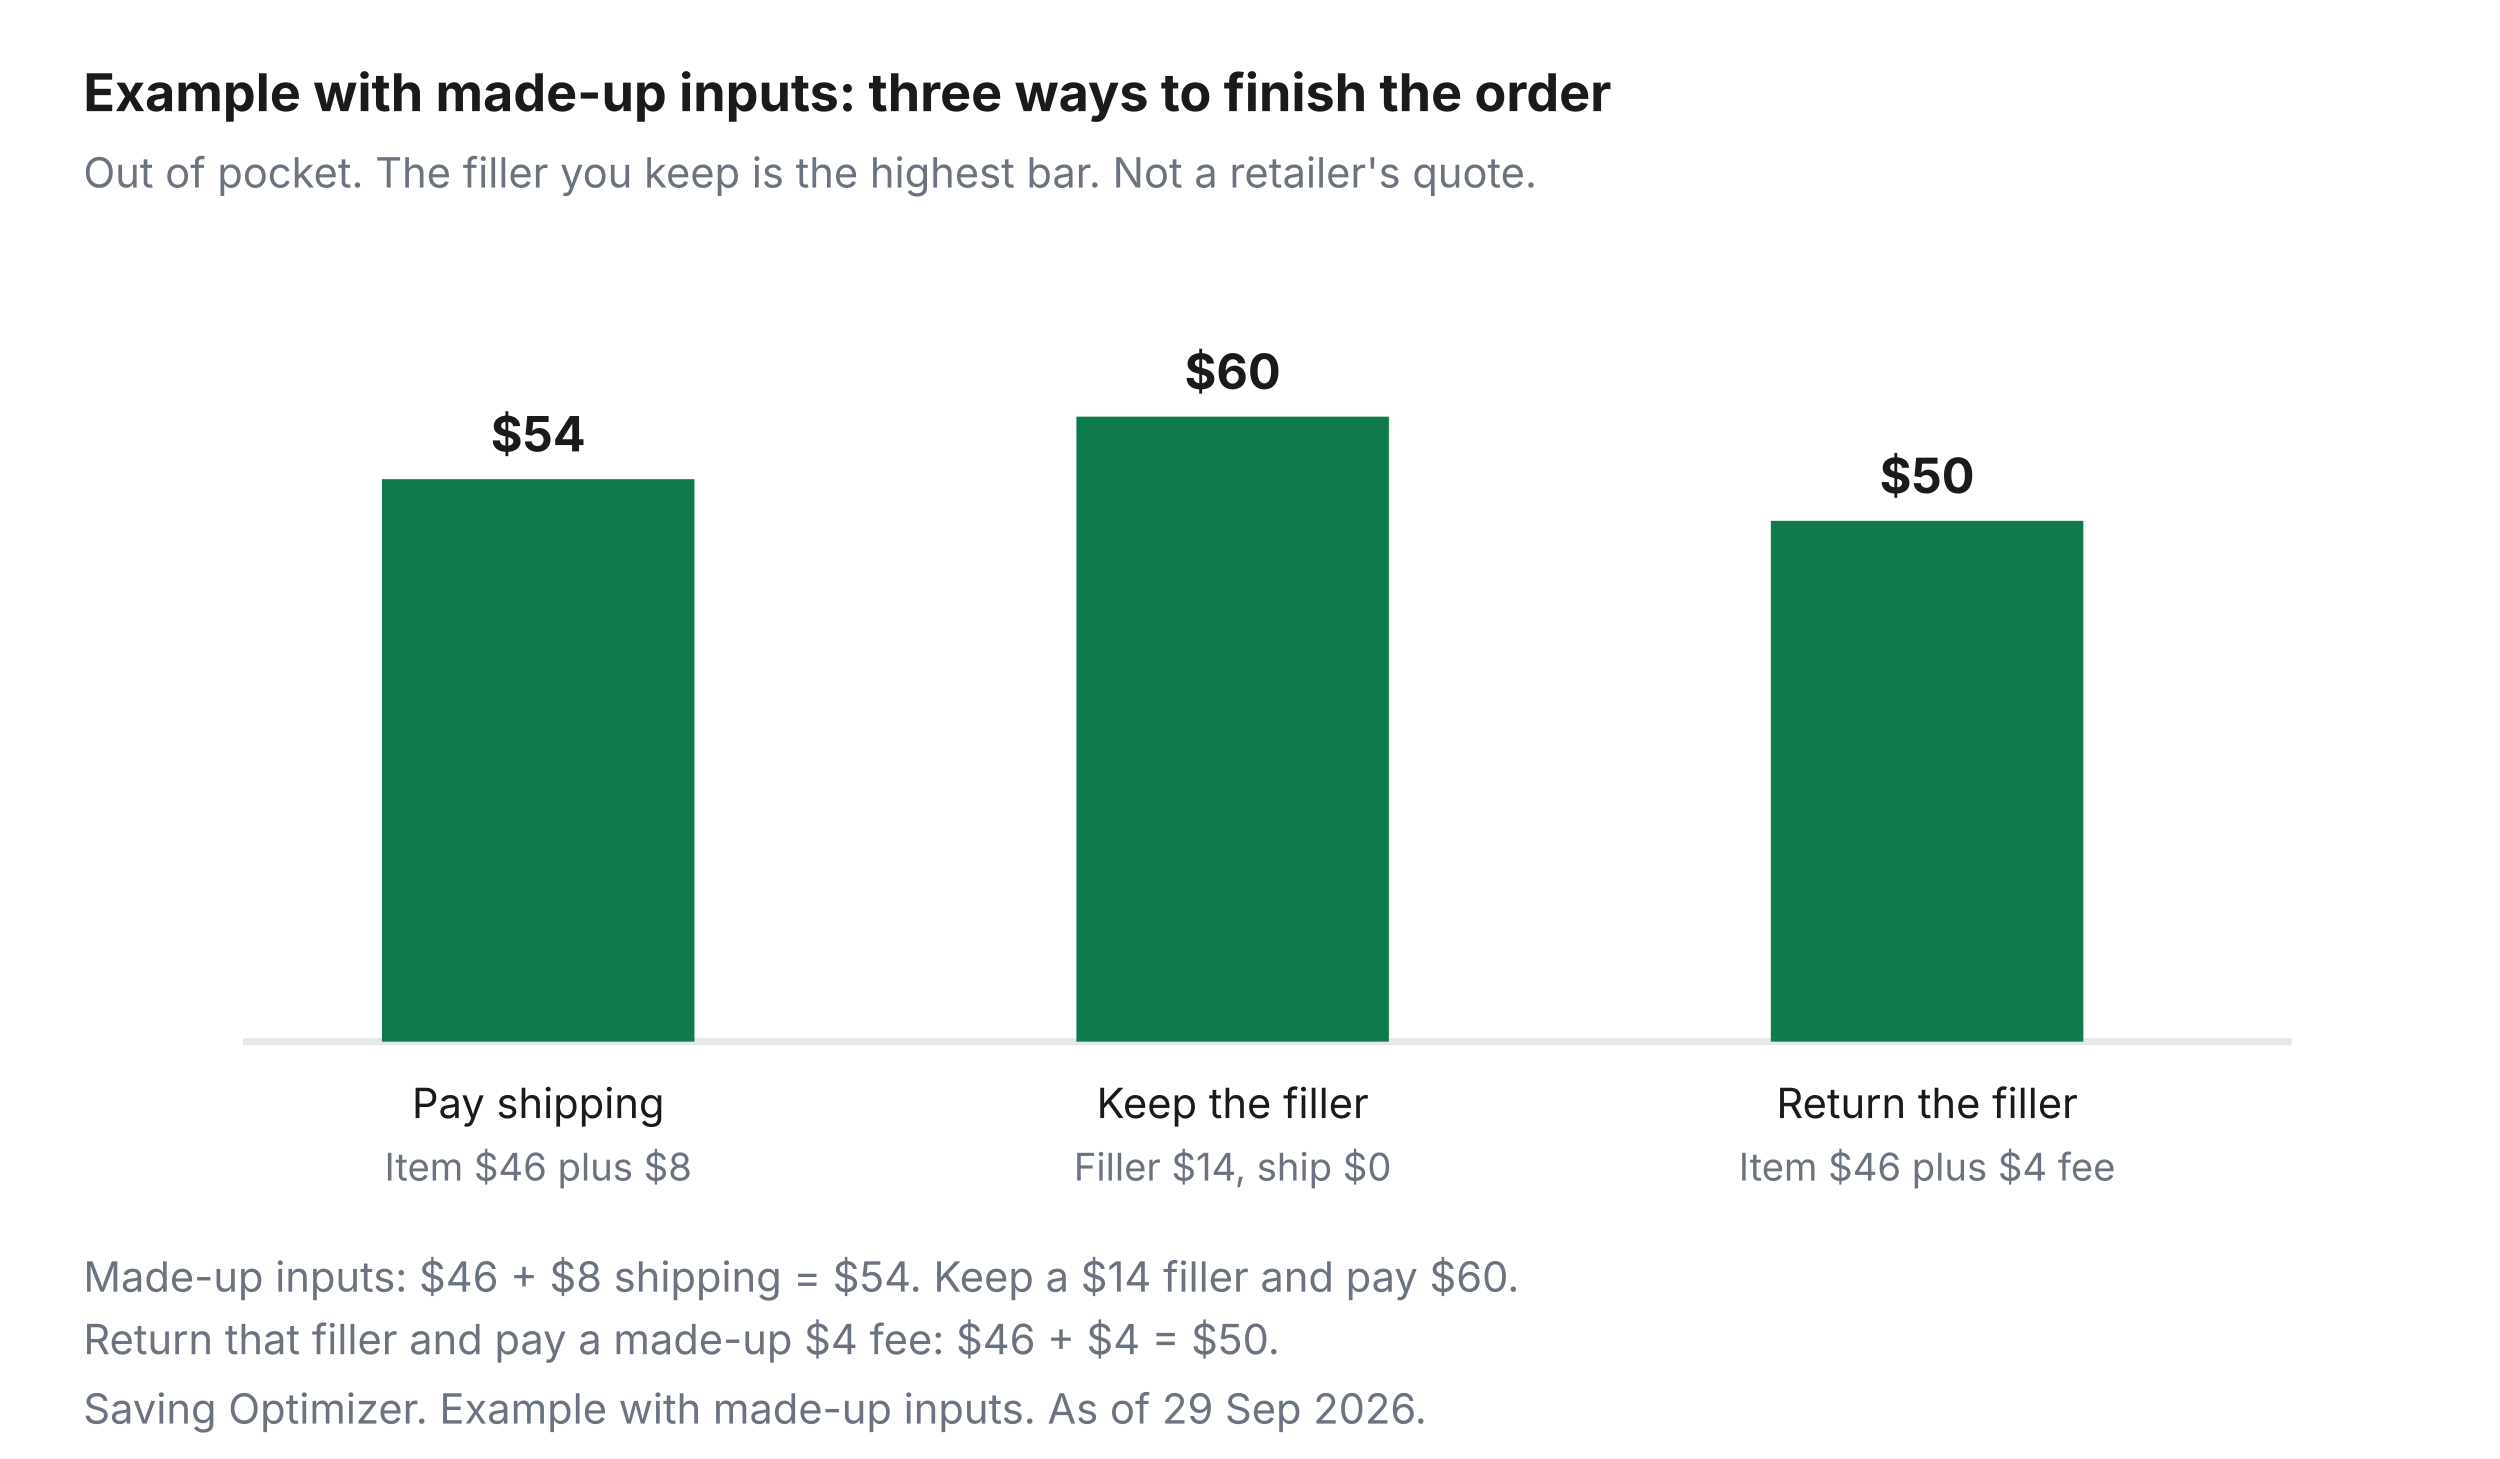
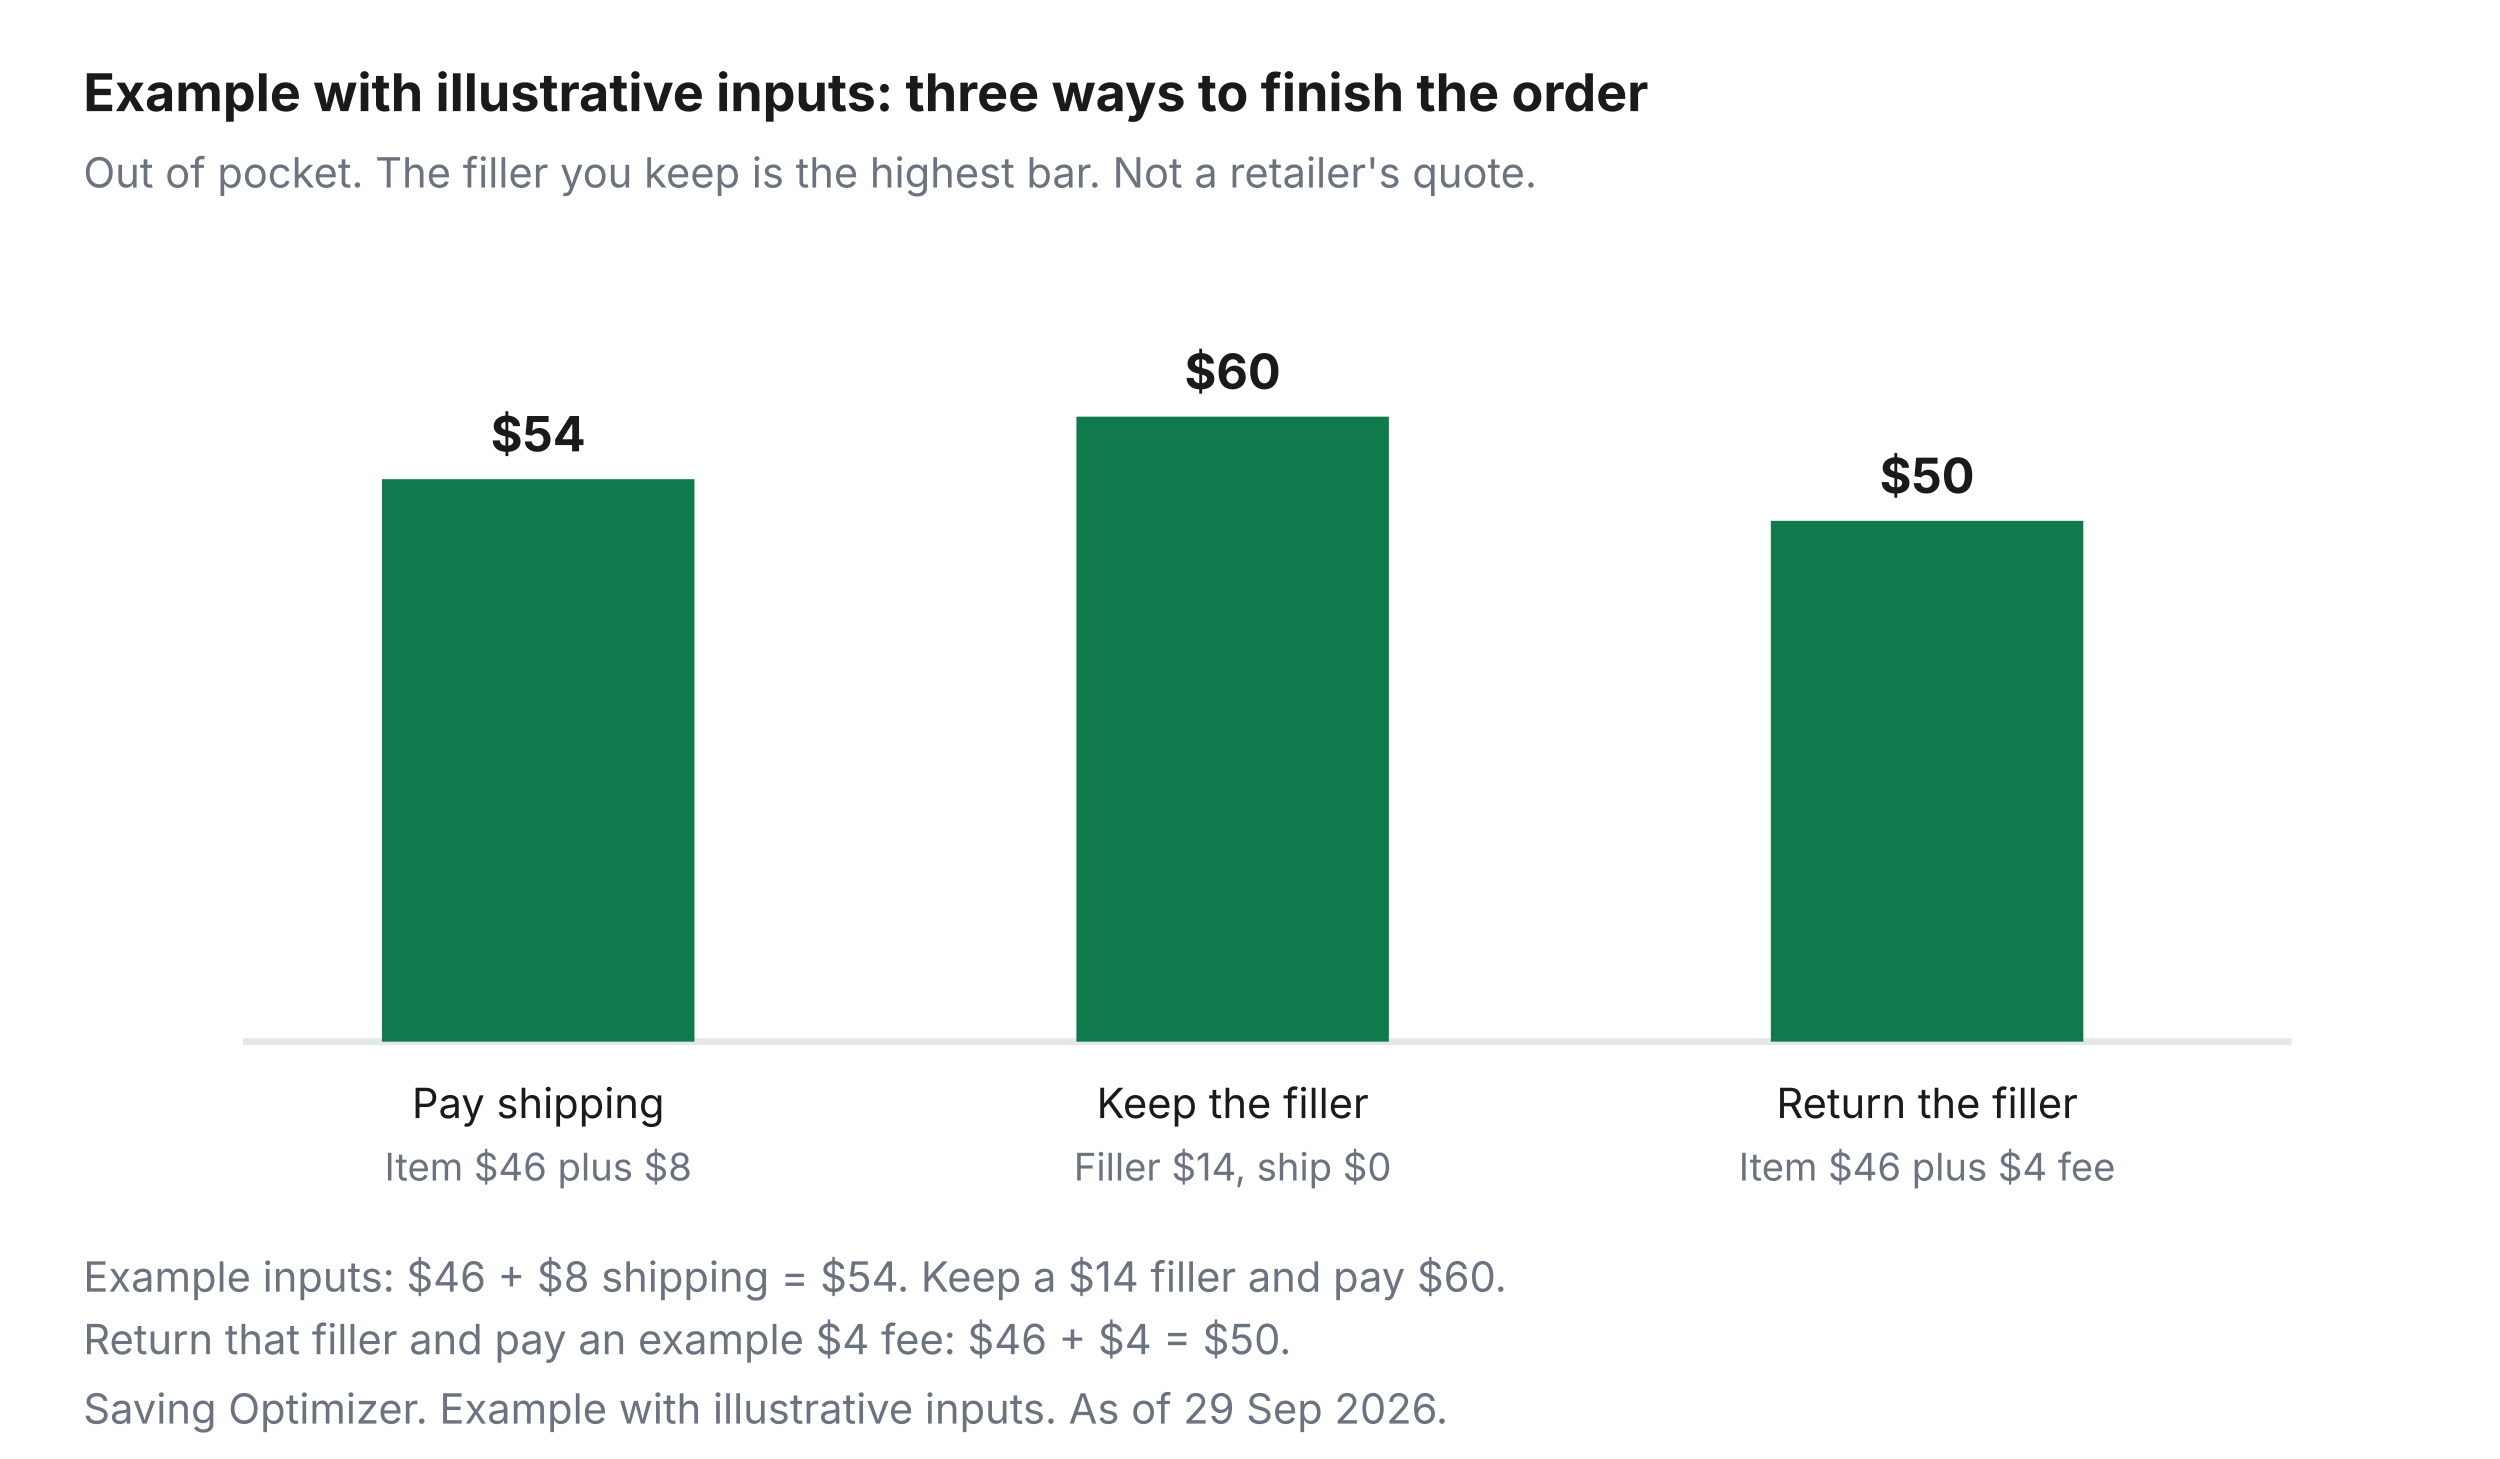
<svg xmlns="http://www.w3.org/2000/svg" viewBox="0 0 720 420" role="img">
  <rect width="720" height="420" fill="#FFFFFF" />
-   <text x="24" y="32" font-family="Inter, Arial, sans-serif" font-size="15" font-weight="700" fill="#1A1A1A">Example with made-up inputs: three ways to finish the order</text>
+   <text x="24" y="32" font-family="Inter, Arial, sans-serif" font-size="15" font-weight="700" fill="#1A1A1A">Example with illustrative inputs: three ways to finish the order</text>
  <text x="24" y="54" font-family="Inter, Arial, sans-serif" font-size="12" fill="#6B7280">Out of pocket. The filler you keep is the highest bar. Not a retailer's quote.</text>
  <line x1="70" y1="300" x2="660" y2="300" stroke="#E5E7EB" stroke-width="2" />
  <rect x="110" y="138.0" width="90" height="162.0" fill="#0F7A4B" />
  <text x="155" y="130.0" font-family="Inter, Arial, sans-serif" font-size="14" font-weight="700" fill="#1A1A1A" text-anchor="middle">$54</text>
  <text x="155" y="322" font-family="Inter, Arial, sans-serif" font-size="12" fill="#1A1A1A" text-anchor="middle">Pay shipping</text>
  <text x="155" y="340" font-family="Inter, Arial, sans-serif" font-size="11" fill="#6B7280" text-anchor="middle">Item $46 plus $8</text>
  <rect x="310" y="120.0" width="90" height="180.0" fill="#0F7A4B" />
  <text x="355" y="112.0" font-family="Inter, Arial, sans-serif" font-size="14" font-weight="700" fill="#1A1A1A" text-anchor="middle">$60</text>
  <text x="355" y="322" font-family="Inter, Arial, sans-serif" font-size="12" fill="#1A1A1A" text-anchor="middle">Keep the filler</text>
  <text x="355" y="340" font-family="Inter, Arial, sans-serif" font-size="11" fill="#6B7280" text-anchor="middle">Filler $14, ship $0</text>
  <rect x="510" y="150.0" width="90" height="150.0" fill="#0F7A4B" />
  <text x="555" y="142.0" font-family="Inter, Arial, sans-serif" font-size="14" font-weight="700" fill="#1A1A1A" text-anchor="middle">$50</text>
  <text x="555" y="322" font-family="Inter, Arial, sans-serif" font-size="12" fill="#1A1A1A" text-anchor="middle">Return the filler</text>
  <text x="555" y="340" font-family="Inter, Arial, sans-serif" font-size="11" fill="#6B7280" text-anchor="middle">Item $46 plus $4 fee</text>
-   <text x="24" y="372" font-family="Inter, Arial, sans-serif" font-size="12" fill="#6B7280">Made-up inputs: $46 + $8 shipping = $54. Keep a $14 filler and pay $60.</text>
-   <text x="24" y="390" font-family="Inter, Arial, sans-serif" font-size="12" fill="#6B7280">Return that filler and pay a made-up $4 fee: $46 + $4 = $50.</text>
-   <text x="24" y="410" font-family="Inter, Arial, sans-serif" font-size="12" fill="#6B7280">Saving Optimizer. Example with made-up inputs. As of 29 Sep 2026.</text>
+   <text x="24" y="372" font-family="Inter, Arial, sans-serif" font-size="12" fill="#6B7280">Example inputs: $46 + $8 shipping = $54. Keep a $14 filler and pay $60.</text>
+   <text x="24" y="390" font-family="Inter, Arial, sans-serif" font-size="12" fill="#6B7280">Return that filler and pay an example $4 fee: $46 + $4 = $50.</text>
+   <text x="24" y="410" font-family="Inter, Arial, sans-serif" font-size="12" fill="#6B7280">Saving Optimizer. Example with illustrative inputs. As of 29 Sep 2026.</text>
</svg>
